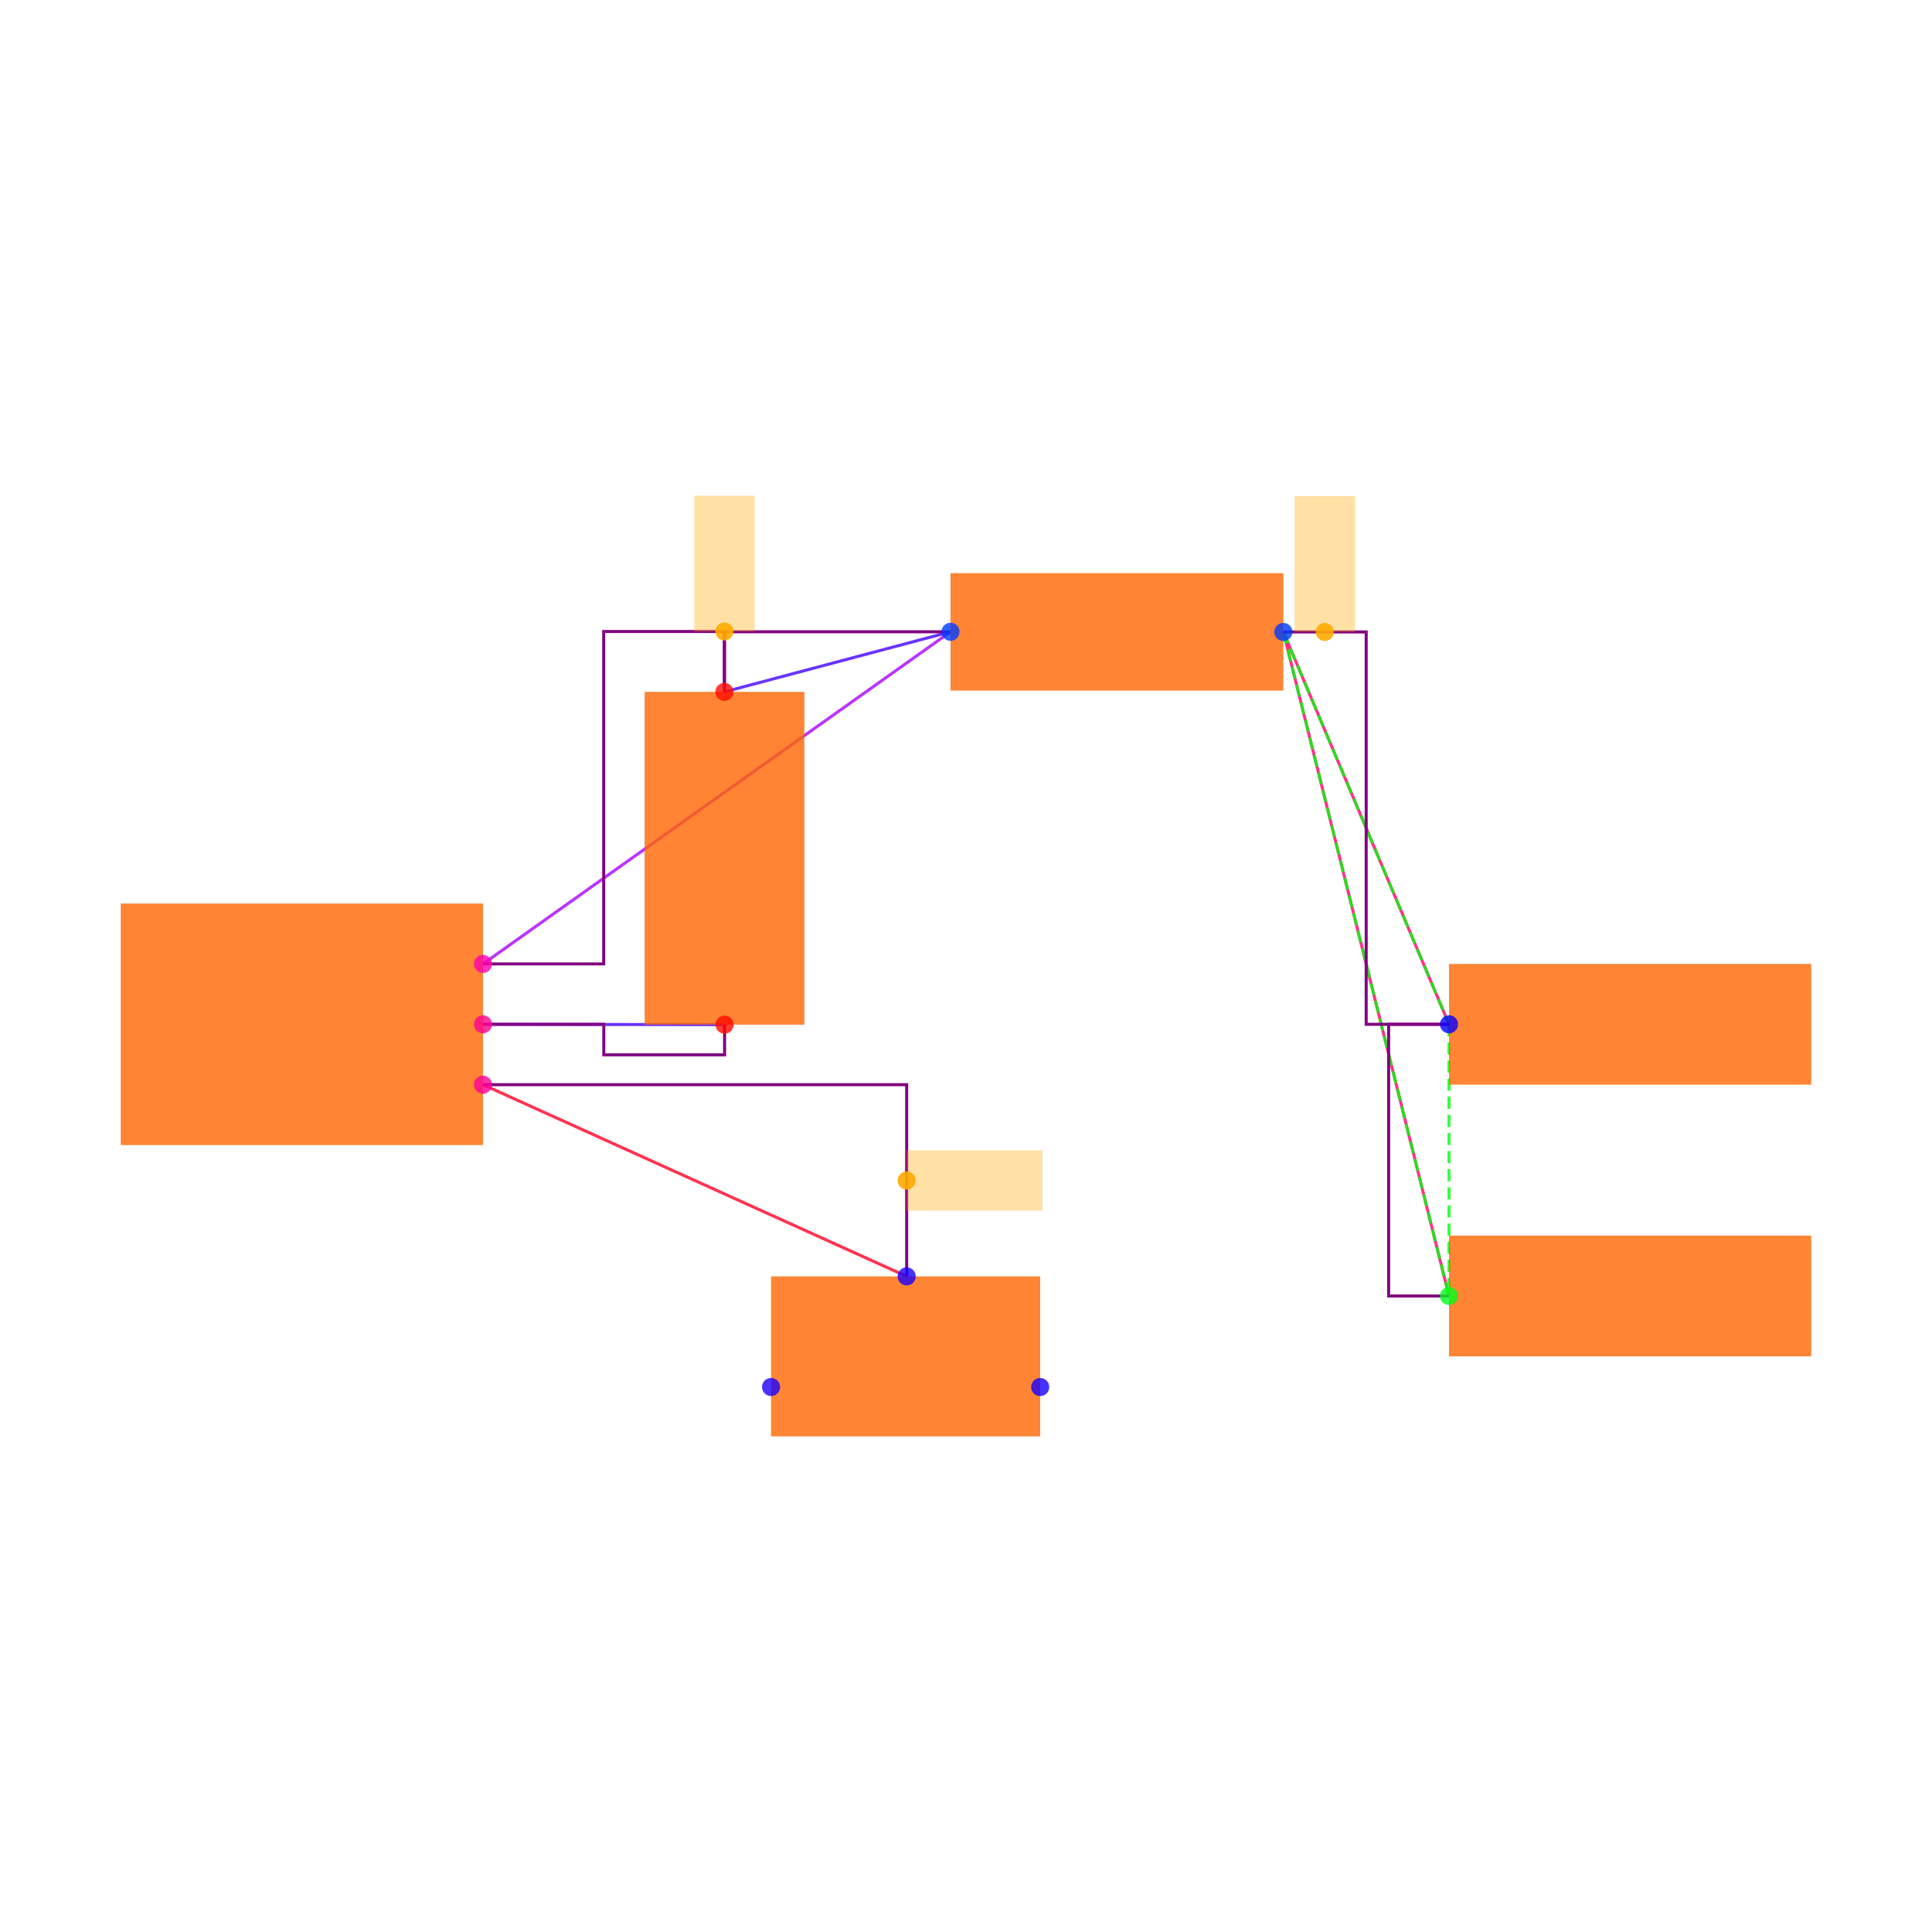
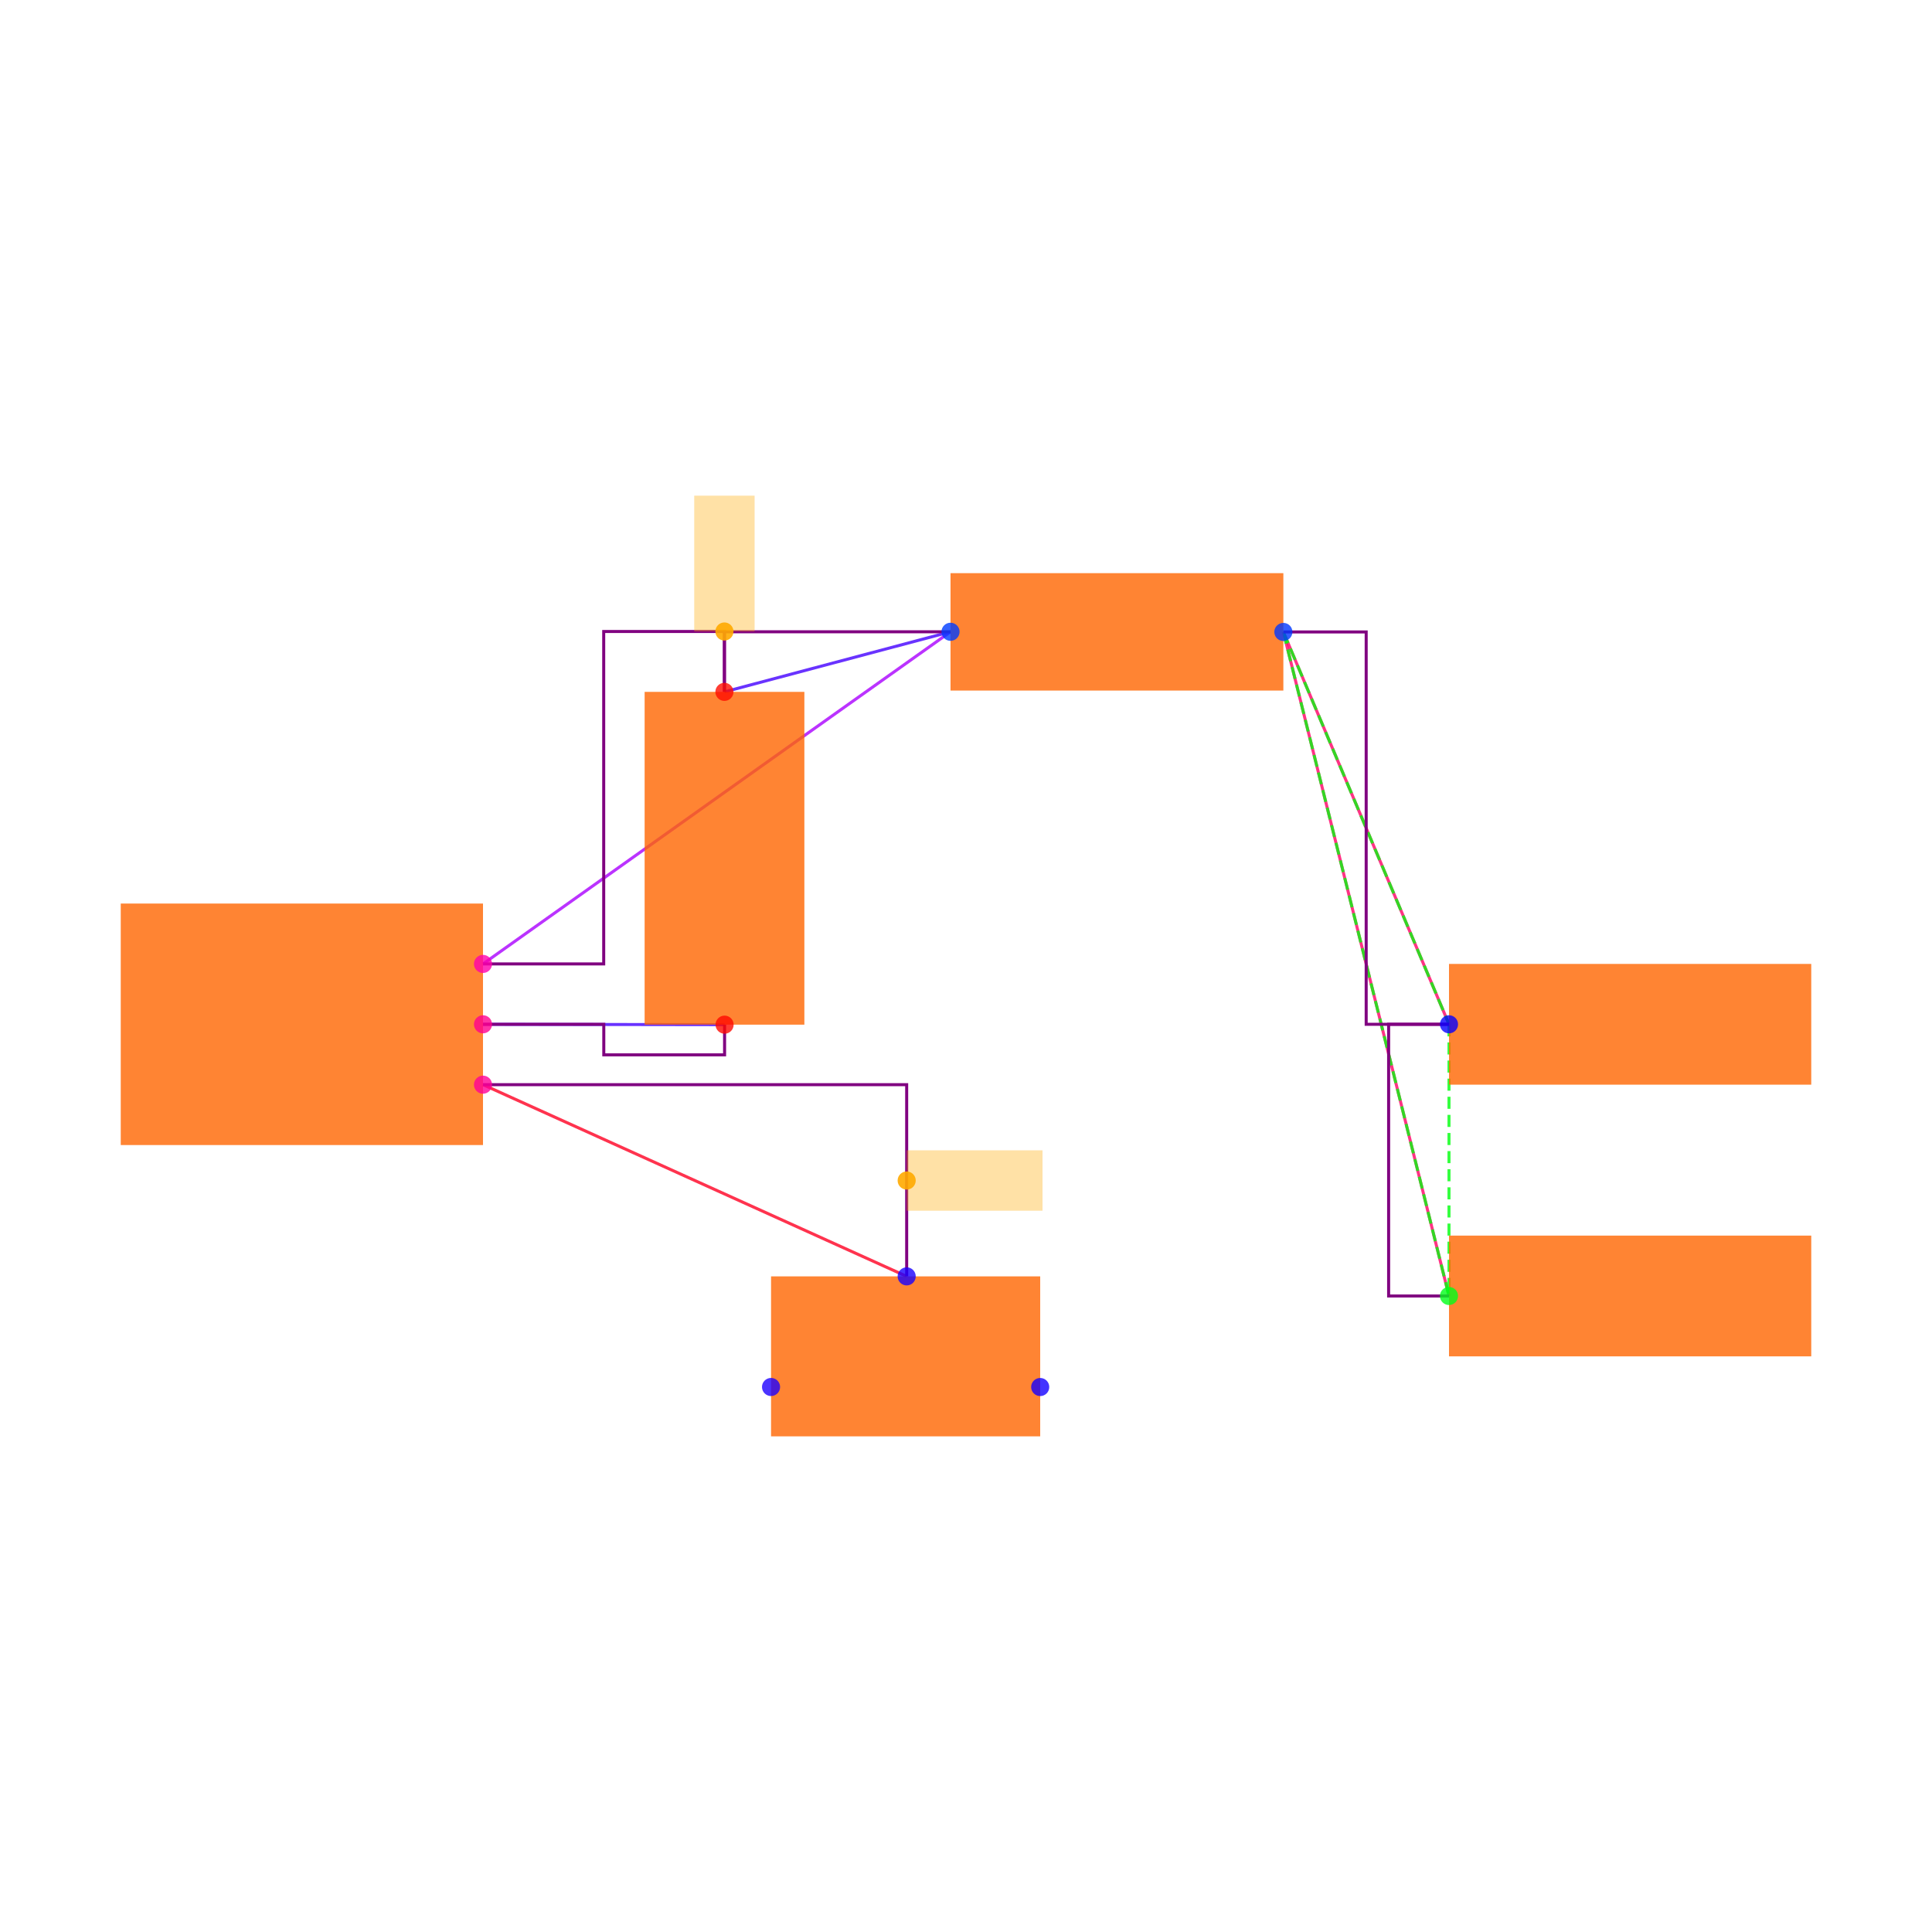
<svg xmlns="http://www.w3.org/2000/svg" width="640" height="640" viewBox="0 0 640 640">
  <rect width="100%" height="100%" fill="white" />
  <g>
    <polyline data-points="1.4002733499999995,-0.0012093000000001908 0.6000000000000001,0" data-type="line" data-label="" points="240.027,339.433 160,339.312" fill="none" stroke="hsl(256, 100%, 50%, 0.8)" stroke-width="1px" />
  </g>
  <g>
    <polyline data-points="1.3997266500000003,1.1012093000000003 2.1487092999999997,1.3002732499999994" data-type="line" data-label="" points="239.973,229.191 314.871,209.285" fill="none" stroke="hsl(256, 100%, 50%, 0.8)" stroke-width="1px" />
  </g>
  <g>
    <polyline data-points="2.1487092999999997,1.3002732499999994 0.6000000000000001,0.2" data-type="line" data-label="" points="314.871,209.285 160,319.312" fill="none" stroke="hsl(280, 100%, 50%, 0.8)" stroke-width="1px" />
  </g>
  <g>
    <polyline data-points="3.8000000000000003,0 3.2512907000000006,1.2997267500000007" data-type="line" data-label="" points="480,339.312 425.129,209.339" fill="none" stroke="hsl(336, 100%, 50%, 0.8)" stroke-width="1px" />
  </g>
  <g>
    <polyline data-points="3.8000000000000003,-0.9 3.2512907000000006,1.2997267500000007" data-type="line" data-label="" points="480,429.312 425.129,209.339" fill="none" stroke="hsl(336, 100%, 50%, 0.8)" stroke-width="1px" />
  </g>
  <g>
    <polyline data-points="2.0034928,-0.8350319000000007 0.6000000000000001,-0.2" data-type="line" data-label="" points="300.349,422.815 160,359.312" fill="none" stroke="hsl(352, 100%, 50%, 0.8)" stroke-width="1px" />
  </g>
  <g>
    <polyline data-points="3.2512907000000006,1.2997267500000007 3.8000000000000003,0" data-type="line" data-label="" points="425.129,209.339 480,339.312" fill="none" stroke="hsl(123, 100%, 50%, 0.8)" stroke-width="1px" stroke-dasharray="4 2" />
  </g>
  <g>
    <polyline data-points="3.2512907000000006,1.2997267500000007 3.8000000000000003,-0.9" data-type="line" data-label="" points="425.129,209.339 480,429.312" fill="none" stroke="hsl(123, 100%, 50%, 0.8)" stroke-width="1px" stroke-dasharray="4 2" />
  </g>
  <g>
    <polyline data-points="3.8000000000000003,0 3.8000000000000003,-0.9" data-type="line" data-label="" points="480,339.312 480,429.312" fill="none" stroke="hsl(123, 100%, 50%, 0.8)" stroke-width="1px" stroke-dasharray="4 2" />
  </g>
  <g>
    <polyline data-points="1.4002733499999995,-0.0012093000000001908 1.4002733499999995,-0.1012093000000002 1.0001366749999998,-0.1012093000000002 1.0001366749999998,0 0.6000000000000001,0" data-type="line" data-label="" points="240.027,339.433 240.027,349.433 200.014,349.433 200.014,339.312 160,339.312" fill="none" stroke="purple" stroke-width="1px" />
  </g>
  <g>
    <polyline data-points="2.1487092999999997,1.3002732499999994 1.3997266500000003,1.3002732499999994 1.3997266500000003,1.1012093000000003" data-type="line" data-label="" points="314.871,209.285 239.973,209.285 239.973,229.191" fill="none" stroke="purple" stroke-width="1px" />
  </g>
  <g>
    <polyline data-points="0.6000000000000001,0.2 0.9998633250000002,0.2 0.9998633250000002,1.3012093000000002 1.3997266500000003,1.3012093000000002 1.3997266500000003,1.1012093000000003" data-type="line" data-label="" points="160,319.312 199.986,319.312 199.986,209.191 239.973,209.191 239.973,229.191" fill="none" stroke="purple" stroke-width="1px" />
  </g>
  <g>
    <polyline data-points="3.8000000000000003,-0.9 3.6000000000000005,-0.9 3.6000000000000005,0 3.8000000000000003,0" data-type="line" data-label="" points="480,429.312 460,429.312 460,339.312 480,339.312" fill="none" stroke="purple" stroke-width="1px" />
  </g>
  <g>
    <polyline data-points="3.2512907000000006,1.2997267500000007 3.5256453500000005,1.2997267500000007 3.5256453500000005,0 3.8000000000000003,0" data-type="line" data-label="" points="425.129,209.339 452.565,209.339 452.565,339.312 480,339.312" fill="none" stroke="purple" stroke-width="1px" />
  </g>
  <g>
    <polyline data-points="2.0034928,-0.8350319000000007 2.0034928,-0.2 0.6000000000000001,-0.2" data-type="line" data-label="" points="300.349,422.815 300.349,359.312 160,359.312" fill="none" stroke="purple" stroke-width="1px" />
  </g>
  <g>
    <rect data-type="rect" data-label="schematic_component_0" data-x="0" data-y="0" x="40" y="299.312" width="120" height="80" fill="hsl(24, 100%, 50%, 0.8)" stroke="black" stroke-width="0.01" />
  </g>
  <g>
    <rect data-type="rect" data-label="schematic_component_1" data-x="1.4" data-y="0.55" x="213.542" y="229.191" width="52.917" height="110.242" fill="hsl(24, 100%, 50%, 0.8)" stroke="black" stroke-width="0.01" />
  </g>
  <g>
    <rect data-type="rect" data-label="schematic_component_2" data-x="2.7" data-y="1.3" x="314.871" y="189.867" width="110.258" height="38.891" fill="hsl(24, 100%, 50%, 0.8)" stroke="black" stroke-width="0.01" />
  </g>
  <g>
    <rect data-type="rect" data-label="schematic_component_3" data-x="4.4" data-y="0" x="480" y="319.312" width="120" height="40" fill="hsl(24, 100%, 50%, 0.8)" stroke="black" stroke-width="0.01" />
  </g>
  <g>
    <rect data-type="rect" data-label="schematic_component_4" data-x="4.4" data-y="-0.9" x="480" y="409.312" width="120" height="40" fill="hsl(24, 100%, 50%, 0.8)" stroke="black" stroke-width="0.01" />
  </g>
  <g>
    <rect data-type="rect" data-label="schematic_component_5" data-x="2" data-y="-1.1" x="255.42" y="422.815" width="89.16" height="52.994" fill="hsl(24, 100%, 50%, 0.8)" stroke="black" stroke-width="0.01" />
  </g>
  <g>
    <rect data-type="rect" data-label="netId: solderjumper.JP8 &gt; port.pin2 to .U1 &gt; .pin6 globalConnNetId: connectivity_net3" data-x="2.2284928" data-y="-0.5175159500000004" x="300.349" y="381.064" width="45" height="20" fill="hsl(40, 100%, 50%, 0.35)" stroke="black" stroke-width="0.01" />
  </g>
  <g>
    <rect data-type="rect" data-label="netId: resistor.R1 &gt; port.pin1 to .U1 &gt; .pin1 globalConnNetId: connectivity_net1" data-x="1.3997266500000003" data-y="1.5262093000000003" x="229.973" y="164.191" width="20" height="45" fill="hsl(40, 100%, 50%, 0.35)" stroke="black" stroke-width="0.01" />
  </g>
  <g>
-     <rect data-type="rect" data-label="netId: PAD globalConnNetId: connectivity_net2" data-x="3.3884680250000008" data-y="1.5247267500000008" x="428.847" y="164.339" width="20" height="45" fill="hsl(40, 100%, 50%, 0.35)" stroke="black" stroke-width="0.01" />
-   </g>
-   <g>
    <circle data-type="point" data-label="U1.6 x+" data-x="0.6000000000000001" data-y="-0.2" cx="160" cy="359.312" r="3" fill="hsl(324, 100%, 50%, 0.8)" />
  </g>
  <g>
    <circle data-type="point" data-label="U1.8 x+" data-x="0.6000000000000001" data-y="0" cx="160" cy="339.312" r="3" fill="hsl(326, 100%, 50%, 0.8)" />
  </g>
  <g>
    <circle data-type="point" data-label="U1.1 x+" data-x="0.6000000000000001" data-y="0.2" cx="160" cy="319.312" r="3" fill="hsl(319, 100%, 50%, 0.8)" />
  </g>
  <g>
    <circle data-type="point" data-label="C2.1 y-" data-x="1.4002733499999995" data-y="-0.0012093000000001908" cx="240.027" cy="339.433" r="3" fill="hsl(2, 100%, 50%, 0.8)" />
  </g>
  <g>
    <circle data-type="point" data-label="C2.2 y+" data-x="1.3997266500000003" data-y="1.1012093000000003" cx="239.973" cy="229.191" r="3" fill="hsl(3, 100%, 50%, 0.8)" />
  </g>
  <g>
    <circle data-type="point" data-label="R1.1 x-" data-x="2.1487092999999997" data-y="1.3002732499999994" cx="314.871" cy="209.285" r="3" fill="hsl(226, 100%, 50%, 0.8)" />
  </g>
  <g>
    <circle data-type="point" data-label="R1.2 x+" data-x="3.2512907000000006" data-y="1.2997267500000007" cx="425.129" cy="209.339" r="3" fill="hsl(227, 100%, 50%, 0.8)" />
  </g>
  <g>
    <circle data-type="point" data-label="JP5.1 x-" data-x="3.8000000000000003" data-y="0" cx="480" cy="339.312" r="3" fill="hsl(242, 100%, 50%, 0.8)" />
  </g>
  <g>
    <circle data-type="point" data-label="JP9.1 x-" data-x="3.8000000000000003" data-y="-0.9" cx="480" cy="429.312" r="3" fill="hsl(126, 100%, 50%, 0.8)" />
  </g>
  <g>
    <circle data-type="point" data-label="JP8.1 x+" data-x="2.4458007999999998" data-y="-1.2015872704999997" cx="344.58" cy="459.471" r="3" fill="hsl(245, 100%, 50%, 0.8)" />
  </g>
  <g>
    <circle data-type="point" data-label="JP8.2 y+" data-x="2.0034928" data-y="-0.8350319000000007" cx="300.349" cy="422.815" r="3" fill="hsl(246, 100%, 50%, 0.8)" />
  </g>
  <g>
    <circle data-type="point" data-label="JP8.3 x-" data-x="1.5541992" data-y="-1.2014628704999997" cx="255.42" cy="459.458" r="3" fill="hsl(247, 100%, 50%, 0.8)" />
  </g>
  <g>
    <circle data-type="point" data-label="anchorPoint orientation: x+" data-x="2.0034928" data-y="-0.5175159500000004" cx="300.349" cy="391.064" r="3" fill="hsl(40, 100%, 50%, 0.9)" />
  </g>
  <g>
    <circle data-type="point" data-label="anchorPoint orientation: y+" data-x="1.3997266500000003" data-y="1.3012093000000002" cx="239.973" cy="209.191" r="3" fill="hsl(40, 100%, 50%, 0.9)" />
  </g>
-   <g>
-     <circle data-type="point" data-label="anchorPoint orientation: y+" data-x="3.3884680250000008" data-y="1.2997267500000007" cx="438.847" cy="209.339" r="3" fill="hsl(40, 100%, 50%, 0.9)" />
-   </g>
  <g id="crosshair" style="display: none">
    <line id="crosshair-h" y1="0" y2="640" stroke="#666" stroke-width="0.5" />
    <line id="crosshair-v" x1="0" x2="640" stroke="#666" stroke-width="0.5" />
    <text id="coordinates" font-family="monospace" font-size="12" fill="#666" />
  </g>
</svg>
